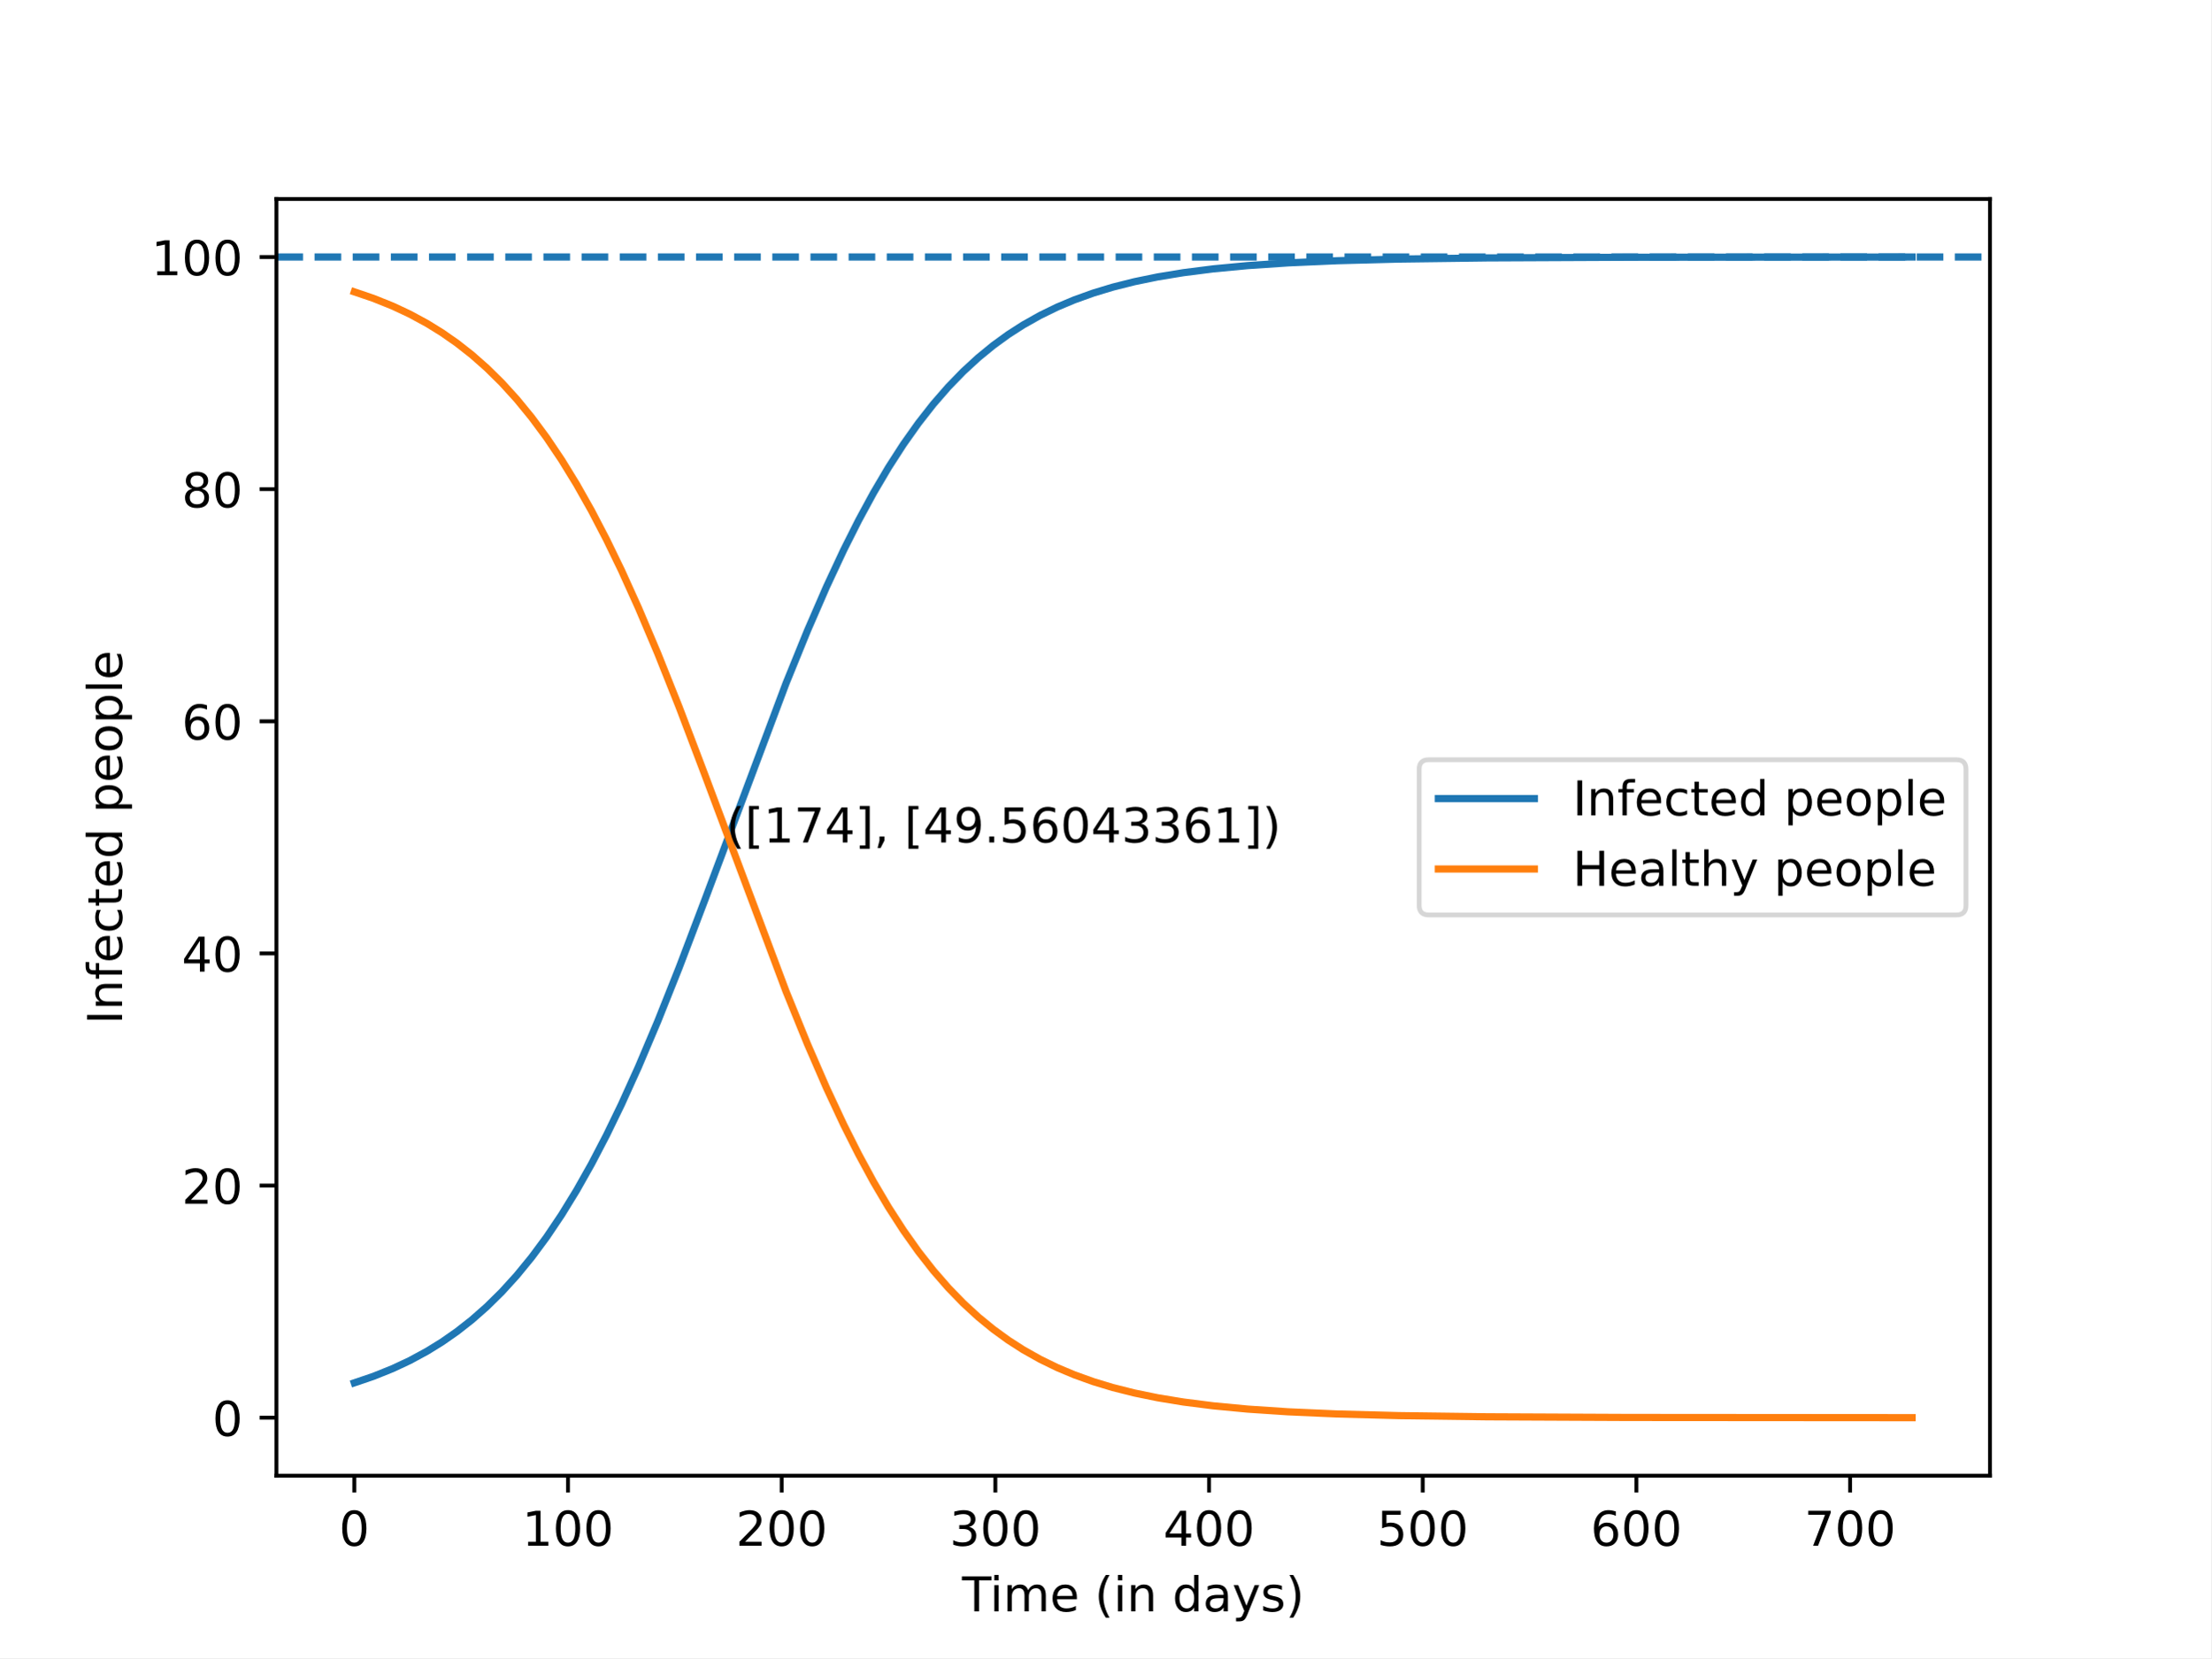
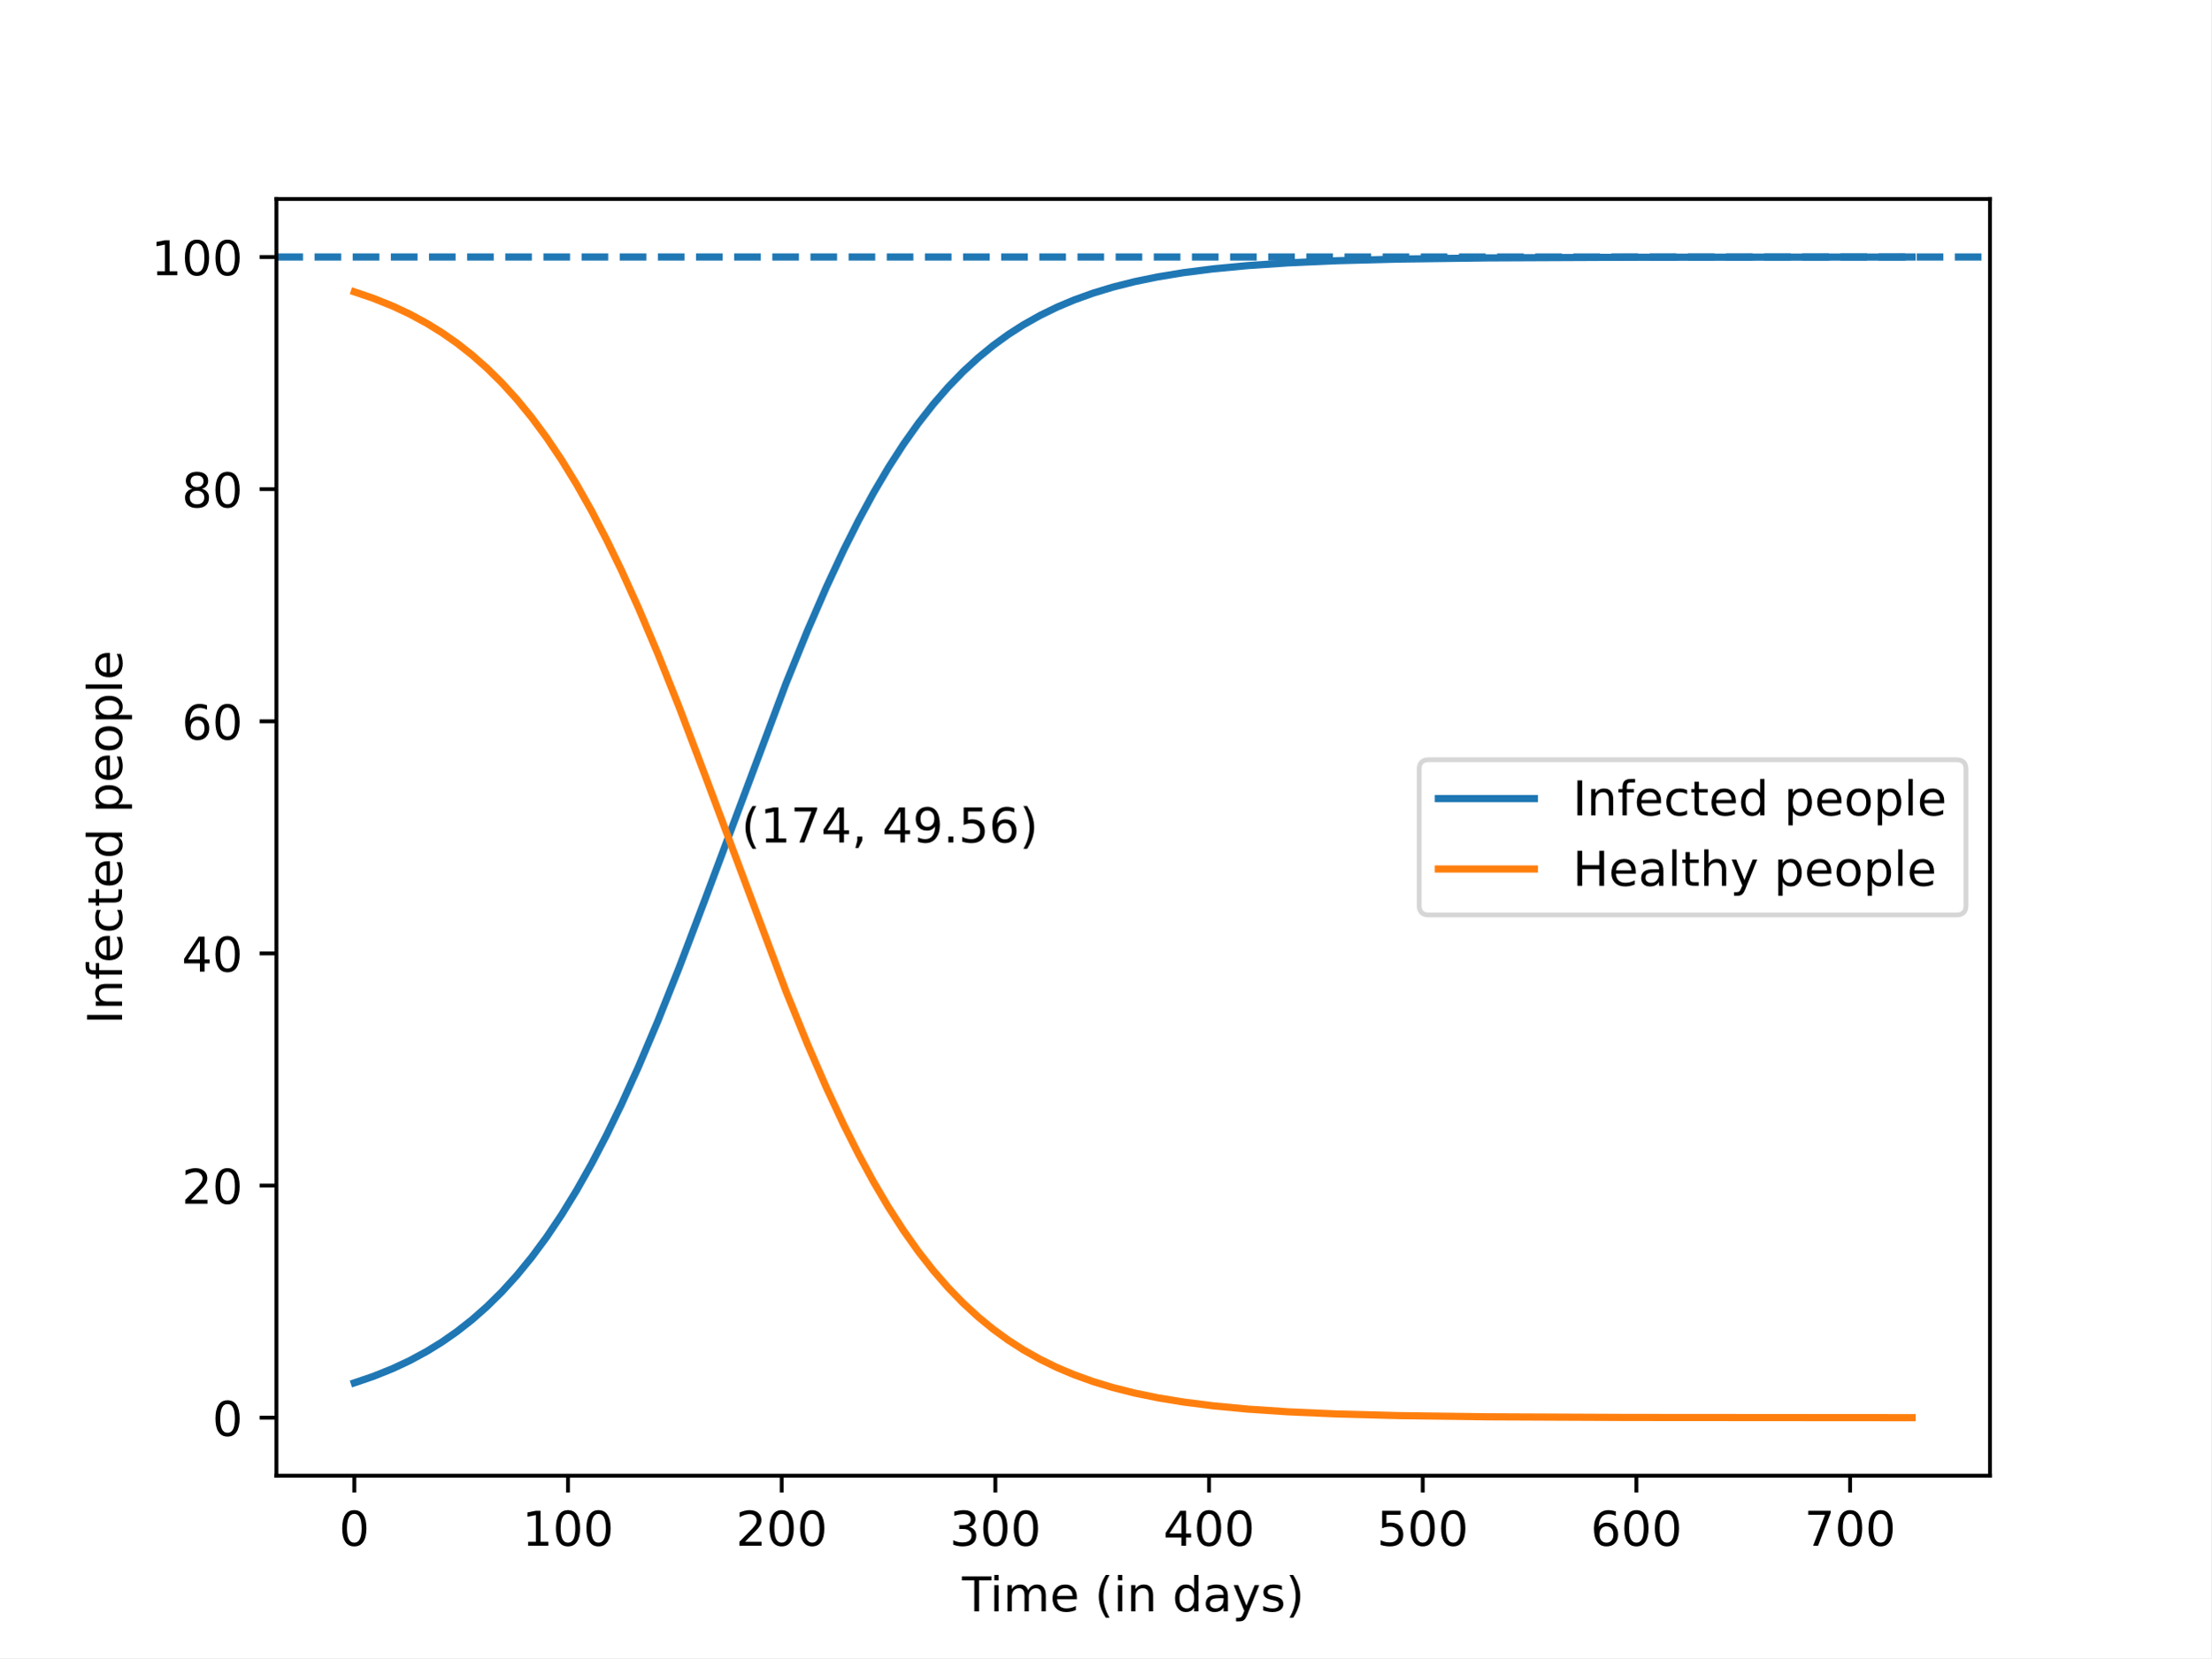
<svg xmlns="http://www.w3.org/2000/svg" xmlns:xlink="http://www.w3.org/1999/xlink" width="460.8pt" height="345.6pt" viewBox="0 0 460.8 345.6" version="1.1">
  <defs>
    <style type="text/css">*{stroke-linejoin: round; stroke-linecap: butt}</style>
  </defs>
  <g id="figure_1">
    <g id="patch_1">
      <path d="M 0 345.6  L 460.8 345.6  L 460.8 0  L 0 0  z " style="fill: #ffffff" />
    </g>
    <g id="axes_1">
      <g id="patch_2">
        <path d="M 57.6 307.584  L 414.72 307.584  L 414.72 41.472  L 57.6 41.472  z " style="fill: #ffffff" />
      </g>
      <g id="matplotlib.axis_1">
        <g id="xtick_1">
          <g id="line2d_1">
            <defs>
-               <path id="m179d203710" d="M 0 0  L 0 3.5  " style="stroke: #000000; stroke-width: 0.8" />
+               <path id="m754ec88fe6" d="M 0 0  L 0 3.5  " style="stroke: #000000; stroke-width: 0.8" />
            </defs>
            <g>
-               <use xlink:href="#m179d203710" x="73.833" y="307.584" style="stroke: #000000; stroke-width: 0.8" />
+               <use xlink:href="#m754ec88fe6" x="73.833" y="307.584" style="stroke: #000000; stroke-width: 0.8" />
            </g>
          </g>
          <g id="text_1">
            <g transform="translate(70.65148 322.1824) scale(0.1 -0.1)">
              <defs>
                <path id="DejaVuSans-30" d="M 2034 4250  Q 1547 4250 1301 3770  Q 1056 3291 1056 2328  Q 1056 1369 1301 889  Q 1547 409 2034 409  Q 2525 409 2770 889  Q 3016 1369 3016 2328  Q 3016 3291 2770 3770  Q 2525 4250 2034 4250  z M 2034 4750  Q 2819 4750 3233 4129  Q 3647 3509 3647 2328  Q 3647 1150 3233 529  Q 2819 -91 2034 -91  Q 1250 -91 836 529  Q 422 1150 422 2328  Q 422 3509 836 4129  Q 1250 4750 2034 4750  z " transform="scale(0.015625)" />
              </defs>
              <use xlink:href="#DejaVuSans-30" />
            </g>
          </g>
        </g>
        <g id="xtick_2">
          <g id="line2d_2">
            <g>
-               <use xlink:href="#m179d203710" x="118.367" y="307.584" style="stroke: #000000; stroke-width: 0.8" />
+               <use xlink:href="#m754ec88fe6" x="118.367" y="307.584" style="stroke: #000000; stroke-width: 0.8" />
            </g>
          </g>
          <g id="text_2">
            <g transform="translate(108.8232 322.1824) scale(0.1 -0.1)">
              <defs>
                <path id="DejaVuSans-31" d="M 794 531  L 1825 531  L 1825 4091  L 703 3866  L 703 4441  L 1819 4666  L 2450 4666  L 2450 531  L 3481 531  L 3481 0  L 794 0  L 794 531  z " transform="scale(0.015625)" />
              </defs>
              <use xlink:href="#DejaVuSans-31" />
              <use xlink:href="#DejaVuSans-30" x="63.623" />
              <use xlink:href="#DejaVuSans-30" x="127.246" />
            </g>
          </g>
        </g>
        <g id="xtick_3">
          <g id="line2d_3">
            <g>
-               <use xlink:href="#m179d203710" x="162.901" y="307.584" style="stroke: #000000; stroke-width: 0.8" />
+               <use xlink:href="#m754ec88fe6" x="162.901" y="307.584" style="stroke: #000000; stroke-width: 0.8" />
            </g>
          </g>
          <g id="text_3">
            <g transform="translate(153.3574 322.1824) scale(0.1 -0.1)">
              <defs>
                <path id="DejaVuSans-32" d="M 1228 531  L 3431 531  L 3431 0  L 469 0  L 469 531  Q 828 903 1448 1529  Q 2069 2156 2228 2338  Q 2531 2678 2651 2914  Q 2772 3150 2772 3378  Q 2772 3750 2511 3984  Q 2250 4219 1831 4219  Q 1534 4219 1204 4116  Q 875 4013 500 3803  L 500 4441  Q 881 4594 1212 4672  Q 1544 4750 1819 4750  Q 2544 4750 2975 4387  Q 3406 4025 3406 3419  Q 3406 3131 3298 2873  Q 3191 2616 2906 2266  Q 2828 2175 2409 1742  Q 1991 1309 1228 531  z " transform="scale(0.015625)" />
              </defs>
              <use xlink:href="#DejaVuSans-32" />
              <use xlink:href="#DejaVuSans-30" x="63.623" />
              <use xlink:href="#DejaVuSans-30" x="127.246" />
            </g>
          </g>
        </g>
        <g id="xtick_4">
          <g id="line2d_4">
            <g>
-               <use xlink:href="#m179d203710" x="207.435" y="307.584" style="stroke: #000000; stroke-width: 0.8" />
+               <use xlink:href="#m754ec88fe6" x="207.435" y="307.584" style="stroke: #000000; stroke-width: 0.8" />
            </g>
          </g>
          <g id="text_4">
            <g transform="translate(197.8917 322.1824) scale(0.1 -0.1)">
              <defs>
                <path id="DejaVuSans-33" d="M 2597 2516  Q 3050 2419 3304 2112  Q 3559 1806 3559 1356  Q 3559 666 3084 287  Q 2609 -91 1734 -91  Q 1441 -91 1130 -33  Q 819 25 488 141  L 488 750  Q 750 597 1062 519  Q 1375 441 1716 441  Q 2309 441 2620 675  Q 2931 909 2931 1356  Q 2931 1769 2642 2001  Q 2353 2234 1838 2234  L 1294 2234  L 1294 2753  L 1863 2753  Q 2328 2753 2575 2939  Q 2822 3125 2822 3475  Q 2822 3834 2567 4026  Q 2313 4219 1838 4219  Q 1578 4219 1281 4162  Q 984 4106 628 3988  L 628 4550  Q 988 4650 1302 4700  Q 1616 4750 1894 4750  Q 2613 4750 3031 4423  Q 3450 4097 3450 3541  Q 3450 3153 3228 2886  Q 3006 2619 2597 2516  z " transform="scale(0.015625)" />
              </defs>
              <use xlink:href="#DejaVuSans-33" />
              <use xlink:href="#DejaVuSans-30" x="63.623" />
              <use xlink:href="#DejaVuSans-30" x="127.246" />
            </g>
          </g>
        </g>
        <g id="xtick_5">
          <g id="line2d_5">
            <g>
-               <use xlink:href="#m179d203710" x="251.97" y="307.584" style="stroke: #000000; stroke-width: 0.8" />
+               <use xlink:href="#m754ec88fe6" x="251.97" y="307.584" style="stroke: #000000; stroke-width: 0.8" />
            </g>
          </g>
          <g id="text_5">
            <g transform="translate(242.4259 322.1824) scale(0.1 -0.1)">
              <defs>
                <path id="DejaVuSans-34" d="M 2419 4116  L 825 1625  L 2419 1625  L 2419 4116  z M 2253 4666  L 3047 4666  L 3047 1625  L 3713 1625  L 3713 1100  L 3047 1100  L 3047 0  L 2419 0  L 2419 1100  L 313 1100  L 313 1709  L 2253 4666  z " transform="scale(0.015625)" />
              </defs>
              <use xlink:href="#DejaVuSans-34" />
              <use xlink:href="#DejaVuSans-30" x="63.623" />
              <use xlink:href="#DejaVuSans-30" x="127.246" />
            </g>
          </g>
        </g>
        <g id="xtick_6">
          <g id="line2d_6">
            <g>
-               <use xlink:href="#m179d203710" x="296.504" y="307.584" style="stroke: #000000; stroke-width: 0.8" />
+               <use xlink:href="#m754ec88fe6" x="296.504" y="307.584" style="stroke: #000000; stroke-width: 0.8" />
            </g>
          </g>
          <g id="text_6">
            <g transform="translate(286.9601 322.1824) scale(0.1 -0.1)">
              <defs>
                <path id="DejaVuSans-35" d="M 691 4666  L 3169 4666  L 3169 4134  L 1269 4134  L 1269 2991  Q 1406 3038 1543 3061  Q 1681 3084 1819 3084  Q 2600 3084 3056 2656  Q 3513 2228 3513 1497  Q 3513 744 3044 326  Q 2575 -91 1722 -91  Q 1428 -91 1123 -41  Q 819 9 494 109  L 494 744  Q 775 591 1075 516  Q 1375 441 1709 441  Q 2250 441 2565 725  Q 2881 1009 2881 1497  Q 2881 1984 2565 2268  Q 2250 2553 1709 2553  Q 1456 2553 1204 2497  Q 953 2441 691 2322  L 691 4666  z " transform="scale(0.015625)" />
              </defs>
              <use xlink:href="#DejaVuSans-35" />
              <use xlink:href="#DejaVuSans-30" x="63.623" />
              <use xlink:href="#DejaVuSans-30" x="127.246" />
            </g>
          </g>
        </g>
        <g id="xtick_7">
          <g id="line2d_7">
            <g>
-               <use xlink:href="#m179d203710" x="341.038" y="307.584" style="stroke: #000000; stroke-width: 0.8" />
+               <use xlink:href="#m754ec88fe6" x="341.038" y="307.584" style="stroke: #000000; stroke-width: 0.8" />
            </g>
          </g>
          <g id="text_7">
            <g transform="translate(331.4944 322.1824) scale(0.1 -0.1)">
              <defs>
                <path id="DejaVuSans-36" d="M 2113 2584  Q 1688 2584 1439 2293  Q 1191 2003 1191 1497  Q 1191 994 1439 701  Q 1688 409 2113 409  Q 2538 409 2786 701  Q 3034 994 3034 1497  Q 3034 2003 2786 2293  Q 2538 2584 2113 2584  z M 3366 4563  L 3366 3988  Q 3128 4100 2886 4159  Q 2644 4219 2406 4219  Q 1781 4219 1451 3797  Q 1122 3375 1075 2522  Q 1259 2794 1537 2939  Q 1816 3084 2150 3084  Q 2853 3084 3261 2657  Q 3669 2231 3669 1497  Q 3669 778 3244 343  Q 2819 -91 2113 -91  Q 1303 -91 875 529  Q 447 1150 447 2328  Q 447 3434 972 4092  Q 1497 4750 2381 4750  Q 2619 4750 2861 4703  Q 3103 4656 3366 4563  z " transform="scale(0.015625)" />
              </defs>
              <use xlink:href="#DejaVuSans-36" />
              <use xlink:href="#DejaVuSans-30" x="63.623" />
              <use xlink:href="#DejaVuSans-30" x="127.246" />
            </g>
          </g>
        </g>
        <g id="xtick_8">
          <g id="line2d_8">
            <g>
-               <use xlink:href="#m179d203710" x="385.572" y="307.584" style="stroke: #000000; stroke-width: 0.8" />
+               <use xlink:href="#m754ec88fe6" x="385.572" y="307.584" style="stroke: #000000; stroke-width: 0.8" />
            </g>
          </g>
          <g id="text_8">
            <g transform="translate(376.0286 322.1824) scale(0.1 -0.1)">
              <defs>
                <path id="DejaVuSans-37" d="M 525 4666  L 3525 4666  L 3525 4397  L 1831 0  L 1172 0  L 2766 4134  L 525 4134  L 525 4666  z " transform="scale(0.015625)" />
              </defs>
              <use xlink:href="#DejaVuSans-37" />
              <use xlink:href="#DejaVuSans-30" x="63.623" />
              <use xlink:href="#DejaVuSans-30" x="127.246" />
            </g>
          </g>
        </g>
        <g id="text_9">
          <g transform="translate(200.4866 335.8606) scale(0.1 -0.1)">
            <defs>
              <path id="DejaVuSans-54" d="M -19 4666  L 3928 4666  L 3928 4134  L 2272 4134  L 2272 0  L 1638 0  L 1638 4134  L -19 4134  L -19 4666  z " transform="scale(0.015625)" />
              <path id="DejaVuSans-69" d="M 603 3500  L 1178 3500  L 1178 0  L 603 0  L 603 3500  z M 603 4863  L 1178 4863  L 1178 4134  L 603 4134  L 603 4863  z " transform="scale(0.015625)" />
              <path id="DejaVuSans-6d" d="M 3328 2828  Q 3544 3216 3844 3400  Q 4144 3584 4550 3584  Q 5097 3584 5394 3201  Q 5691 2819 5691 2113  L 5691 0  L 5113 0  L 5113 2094  Q 5113 2597 4934 2840  Q 4756 3084 4391 3084  Q 3944 3084 3684 2787  Q 3425 2491 3425 1978  L 3425 0  L 2847 0  L 2847 2094  Q 2847 2600 2669 2842  Q 2491 3084 2119 3084  Q 1678 3084 1418 2786  Q 1159 2488 1159 1978  L 1159 0  L 581 0  L 581 3500  L 1159 3500  L 1159 2956  Q 1356 3278 1631 3431  Q 1906 3584 2284 3584  Q 2666 3584 2933 3390  Q 3200 3197 3328 2828  z " transform="scale(0.015625)" />
              <path id="DejaVuSans-65" d="M 3597 1894  L 3597 1613  L 953 1613  Q 991 1019 1311 708  Q 1631 397 2203 397  Q 2534 397 2845 478  Q 3156 559 3463 722  L 3463 178  Q 3153 47 2828 -22  Q 2503 -91 2169 -91  Q 1331 -91 842 396  Q 353 884 353 1716  Q 353 2575 817 3079  Q 1281 3584 2069 3584  Q 2775 3584 3186 3129  Q 3597 2675 3597 1894  z M 3022 2063  Q 3016 2534 2758 2815  Q 2500 3097 2075 3097  Q 1594 3097 1305 2825  Q 1016 2553 972 2059  L 3022 2063  z " transform="scale(0.015625)" />
              <path id="DejaVuSans-20" transform="scale(0.015625)" />
              <path id="DejaVuSans-28" d="M 1984 4856  Q 1566 4138 1362 3434  Q 1159 2731 1159 2009  Q 1159 1288 1364 580  Q 1569 -128 1984 -844  L 1484 -844  Q 1016 -109 783 600  Q 550 1309 550 2009  Q 550 2706 781 3412  Q 1013 4119 1484 4856  L 1984 4856  z " transform="scale(0.015625)" />
              <path id="DejaVuSans-6e" d="M 3513 2113  L 3513 0  L 2938 0  L 2938 2094  Q 2938 2591 2744 2837  Q 2550 3084 2163 3084  Q 1697 3084 1428 2787  Q 1159 2491 1159 1978  L 1159 0  L 581 0  L 581 3500  L 1159 3500  L 1159 2956  Q 1366 3272 1645 3428  Q 1925 3584 2291 3584  Q 2894 3584 3203 3211  Q 3513 2838 3513 2113  z " transform="scale(0.015625)" />
              <path id="DejaVuSans-64" d="M 2906 2969  L 2906 4863  L 3481 4863  L 3481 0  L 2906 0  L 2906 525  Q 2725 213 2448 61  Q 2172 -91 1784 -91  Q 1150 -91 751 415  Q 353 922 353 1747  Q 353 2572 751 3078  Q 1150 3584 1784 3584  Q 2172 3584 2448 3432  Q 2725 3281 2906 2969  z M 947 1747  Q 947 1113 1208 752  Q 1469 391 1925 391  Q 2381 391 2643 752  Q 2906 1113 2906 1747  Q 2906 2381 2643 2742  Q 2381 3103 1925 3103  Q 1469 3103 1208 2742  Q 947 2381 947 1747  z " transform="scale(0.015625)" />
              <path id="DejaVuSans-61" d="M 2194 1759  Q 1497 1759 1228 1600  Q 959 1441 959 1056  Q 959 750 1161 570  Q 1363 391 1709 391  Q 2188 391 2477 730  Q 2766 1069 2766 1631  L 2766 1759  L 2194 1759  z M 3341 1997  L 3341 0  L 2766 0  L 2766 531  Q 2569 213 2275 61  Q 1981 -91 1556 -91  Q 1019 -91 701 211  Q 384 513 384 1019  Q 384 1609 779 1909  Q 1175 2209 1959 2209  L 2766 2209  L 2766 2266  Q 2766 2663 2505 2880  Q 2244 3097 1772 3097  Q 1472 3097 1187 3025  Q 903 2953 641 2809  L 641 3341  Q 956 3463 1253 3523  Q 1550 3584 1831 3584  Q 2591 3584 2966 3190  Q 3341 2797 3341 1997  z " transform="scale(0.015625)" />
              <path id="DejaVuSans-79" d="M 2059 -325  Q 1816 -950 1584 -1140  Q 1353 -1331 966 -1331  L 506 -1331  L 506 -850  L 844 -850  Q 1081 -850 1212 -737  Q 1344 -625 1503 -206  L 1606 56  L 191 3500  L 800 3500  L 1894 763  L 2988 3500  L 3597 3500  L 2059 -325  z " transform="scale(0.015625)" />
              <path id="DejaVuSans-73" d="M 2834 3397  L 2834 2853  Q 2591 2978 2328 3040  Q 2066 3103 1784 3103  Q 1356 3103 1142 2972  Q 928 2841 928 2578  Q 928 2378 1081 2264  Q 1234 2150 1697 2047  L 1894 2003  Q 2506 1872 2764 1633  Q 3022 1394 3022 966  Q 3022 478 2636 193  Q 2250 -91 1575 -91  Q 1294 -91 989 -36  Q 684 19 347 128  L 347 722  Q 666 556 975 473  Q 1284 391 1588 391  Q 1994 391 2212 530  Q 2431 669 2431 922  Q 2431 1156 2273 1281  Q 2116 1406 1581 1522  L 1381 1569  Q 847 1681 609 1914  Q 372 2147 372 2553  Q 372 3047 722 3315  Q 1072 3584 1716 3584  Q 2034 3584 2315 3537  Q 2597 3491 2834 3397  z " transform="scale(0.015625)" />
              <path id="DejaVuSans-29" d="M 513 4856  L 1013 4856  Q 1481 4119 1714 3412  Q 1947 2706 1947 2009  Q 1947 1309 1714 600  Q 1481 -109 1013 -844  L 513 -844  Q 928 -128 1133 580  Q 1338 1288 1338 2009  Q 1338 2731 1133 3434  Q 928 4138 513 4856  z " transform="scale(0.015625)" />
            </defs>
            <use xlink:href="#DejaVuSans-54" />
            <use xlink:href="#DejaVuSans-69" x="57.959" />
            <use xlink:href="#DejaVuSans-6d" x="85.742" />
            <use xlink:href="#DejaVuSans-65" x="183.154" />
            <use xlink:href="#DejaVuSans-20" x="244.678" />
            <use xlink:href="#DejaVuSans-28" x="276.465" />
            <use xlink:href="#DejaVuSans-69" x="315.479" />
            <use xlink:href="#DejaVuSans-6e" x="343.262" />
            <use xlink:href="#DejaVuSans-20" x="406.641" />
            <use xlink:href="#DejaVuSans-64" x="438.428" />
            <use xlink:href="#DejaVuSans-61" x="501.904" />
            <use xlink:href="#DejaVuSans-79" x="563.184" />
            <use xlink:href="#DejaVuSans-73" x="622.363" />
            <use xlink:href="#DejaVuSans-29" x="674.463" />
          </g>
        </g>
      </g>
      <g id="matplotlib.axis_2">
        <g id="ytick_1">
          <g id="line2d_9">
            <defs>
-               <path id="m5af2a16efa" d="M 0 0  L -3.5 0  " style="stroke: #000000; stroke-width: 0.8" />
+               <path id="m22439279aa" d="M 0 0  L -3.5 0  " style="stroke: #000000; stroke-width: 0.8" />
            </defs>
            <g>
-               <use xlink:href="#m5af2a16efa" x="57.6" y="295.491" style="stroke: #000000; stroke-width: 0.8" />
+               <use xlink:href="#m22439279aa" x="57.6" y="295.491" style="stroke: #000000; stroke-width: 0.8" />
            </g>
          </g>
          <g id="text_10">
            <g transform="translate(44.2375 299.2906) scale(0.1 -0.1)">
              <use xlink:href="#DejaVuSans-30" />
            </g>
          </g>
        </g>
        <g id="ytick_2">
          <g id="line2d_10">
            <g>
-               <use xlink:href="#m5af2a16efa" x="57.6" y="247.106" style="stroke: #000000; stroke-width: 0.8" />
+               <use xlink:href="#m22439279aa" x="57.6" y="247.106" style="stroke: #000000; stroke-width: 0.8" />
            </g>
          </g>
          <g id="text_11">
            <g transform="translate(37.875 250.9052) scale(0.1 -0.1)">
              <use xlink:href="#DejaVuSans-32" />
              <use xlink:href="#DejaVuSans-30" x="63.623" />
            </g>
          </g>
        </g>
        <g id="ytick_3">
          <g id="line2d_11">
            <g>
-               <use xlink:href="#m5af2a16efa" x="57.6" y="198.721" style="stroke: #000000; stroke-width: 0.8" />
+               <use xlink:href="#m22439279aa" x="57.6" y="198.721" style="stroke: #000000; stroke-width: 0.8" />
            </g>
          </g>
          <g id="text_12">
            <g transform="translate(37.875 202.5199) scale(0.1 -0.1)">
              <use xlink:href="#DejaVuSans-34" />
              <use xlink:href="#DejaVuSans-30" x="63.623" />
            </g>
          </g>
        </g>
        <g id="ytick_4">
          <g id="line2d_12">
            <g>
-               <use xlink:href="#m5af2a16efa" x="57.6" y="150.335" style="stroke: #000000; stroke-width: 0.8" />
+               <use xlink:href="#m22439279aa" x="57.6" y="150.335" style="stroke: #000000; stroke-width: 0.8" />
            </g>
          </g>
          <g id="text_13">
            <g transform="translate(37.875 154.1345) scale(0.1 -0.1)">
              <use xlink:href="#DejaVuSans-36" />
              <use xlink:href="#DejaVuSans-30" x="63.623" />
            </g>
          </g>
        </g>
        <g id="ytick_5">
          <g id="line2d_13">
            <g>
-               <use xlink:href="#m5af2a16efa" x="57.6" y="101.95" style="stroke: #000000; stroke-width: 0.8" />
+               <use xlink:href="#m22439279aa" x="57.6" y="101.95" style="stroke: #000000; stroke-width: 0.8" />
            </g>
          </g>
          <g id="text_14">
            <g transform="translate(37.875 105.7492) scale(0.1 -0.1)">
              <defs>
                <path id="DejaVuSans-38" d="M 2034 2216  Q 1584 2216 1326 1975  Q 1069 1734 1069 1313  Q 1069 891 1326 650  Q 1584 409 2034 409  Q 2484 409 2743 651  Q 3003 894 3003 1313  Q 3003 1734 2745 1975  Q 2488 2216 2034 2216  z M 1403 2484  Q 997 2584 770 2862  Q 544 3141 544 3541  Q 544 4100 942 4425  Q 1341 4750 2034 4750  Q 2731 4750 3128 4425  Q 3525 4100 3525 3541  Q 3525 3141 3298 2862  Q 3072 2584 2669 2484  Q 3125 2378 3379 2068  Q 3634 1759 3634 1313  Q 3634 634 3220 271  Q 2806 -91 2034 -91  Q 1263 -91 848 271  Q 434 634 434 1313  Q 434 1759 690 2068  Q 947 2378 1403 2484  z M 1172 3481  Q 1172 3119 1398 2916  Q 1625 2713 2034 2713  Q 2441 2713 2670 2916  Q 2900 3119 2900 3481  Q 2900 3844 2670 4047  Q 2441 4250 2034 4250  Q 1625 4250 1398 4047  Q 1172 3844 1172 3481  z " transform="scale(0.015625)" />
              </defs>
              <use xlink:href="#DejaVuSans-38" />
              <use xlink:href="#DejaVuSans-30" x="63.623" />
            </g>
          </g>
        </g>
        <g id="ytick_6">
          <g id="line2d_14">
            <g>
-               <use xlink:href="#m5af2a16efa" x="57.6" y="53.565" style="stroke: #000000; stroke-width: 0.8" />
+               <use xlink:href="#m22439279aa" x="57.6" y="53.565" style="stroke: #000000; stroke-width: 0.8" />
            </g>
          </g>
          <g id="text_15">
            <g transform="translate(31.5125 57.36385) scale(0.1 -0.1)">
              <use xlink:href="#DejaVuSans-31" />
              <use xlink:href="#DejaVuSans-30" x="63.623" />
              <use xlink:href="#DejaVuSans-30" x="127.246" />
            </g>
          </g>
        </g>
        <g id="text_16">
          <g transform="translate(25.43281 213.5077) rotate(-90) scale(0.1 -0.1)">
            <defs>
              <path id="DejaVuSans-49" d="M 628 4666  L 1259 4666  L 1259 0  L 628 0  L 628 4666  z " transform="scale(0.015625)" />
              <path id="DejaVuSans-66" d="M 2375 4863  L 2375 4384  L 1825 4384  Q 1516 4384 1395 4259  Q 1275 4134 1275 3809  L 1275 3500  L 2222 3500  L 2222 3053  L 1275 3053  L 1275 0  L 697 0  L 697 3053  L 147 3053  L 147 3500  L 697 3500  L 697 3744  Q 697 4328 969 4595  Q 1241 4863 1831 4863  L 2375 4863  z " transform="scale(0.015625)" />
              <path id="DejaVuSans-63" d="M 3122 3366  L 3122 2828  Q 2878 2963 2633 3030  Q 2388 3097 2138 3097  Q 1578 3097 1268 2742  Q 959 2388 959 1747  Q 959 1106 1268 751  Q 1578 397 2138 397  Q 2388 397 2633 464  Q 2878 531 3122 666  L 3122 134  Q 2881 22 2623 -34  Q 2366 -91 2075 -91  Q 1284 -91 818 406  Q 353 903 353 1747  Q 353 2603 823 3093  Q 1294 3584 2113 3584  Q 2378 3584 2631 3529  Q 2884 3475 3122 3366  z " transform="scale(0.015625)" />
              <path id="DejaVuSans-74" d="M 1172 4494  L 1172 3500  L 2356 3500  L 2356 3053  L 1172 3053  L 1172 1153  Q 1172 725 1289 603  Q 1406 481 1766 481  L 2356 481  L 2356 0  L 1766 0  Q 1100 0 847 248  Q 594 497 594 1153  L 594 3053  L 172 3053  L 172 3500  L 594 3500  L 594 4494  L 1172 4494  z " transform="scale(0.015625)" />
              <path id="DejaVuSans-70" d="M 1159 525  L 1159 -1331  L 581 -1331  L 581 3500  L 1159 3500  L 1159 2969  Q 1341 3281 1617 3432  Q 1894 3584 2278 3584  Q 2916 3584 3314 3078  Q 3713 2572 3713 1747  Q 3713 922 3314 415  Q 2916 -91 2278 -91  Q 1894 -91 1617 61  Q 1341 213 1159 525  z M 3116 1747  Q 3116 2381 2855 2742  Q 2594 3103 2138 3103  Q 1681 3103 1420 2742  Q 1159 2381 1159 1747  Q 1159 1113 1420 752  Q 1681 391 2138 391  Q 2594 391 2855 752  Q 3116 1113 3116 1747  z " transform="scale(0.015625)" />
              <path id="DejaVuSans-6f" d="M 1959 3097  Q 1497 3097 1228 2736  Q 959 2375 959 1747  Q 959 1119 1226 758  Q 1494 397 1959 397  Q 2419 397 2687 759  Q 2956 1122 2956 1747  Q 2956 2369 2687 2733  Q 2419 3097 1959 3097  z M 1959 3584  Q 2709 3584 3137 3096  Q 3566 2609 3566 1747  Q 3566 888 3137 398  Q 2709 -91 1959 -91  Q 1206 -91 779 398  Q 353 888 353 1747  Q 353 2609 779 3096  Q 1206 3584 1959 3584  z " transform="scale(0.015625)" />
              <path id="DejaVuSans-6c" d="M 603 4863  L 1178 4863  L 1178 0  L 603 0  L 603 4863  z " transform="scale(0.015625)" />
            </defs>
            <use xlink:href="#DejaVuSans-49" />
            <use xlink:href="#DejaVuSans-6e" x="29.492" />
            <use xlink:href="#DejaVuSans-66" x="92.871" />
            <use xlink:href="#DejaVuSans-65" x="128.076" />
            <use xlink:href="#DejaVuSans-63" x="189.6" />
            <use xlink:href="#DejaVuSans-74" x="244.58" />
            <use xlink:href="#DejaVuSans-65" x="283.789" />
            <use xlink:href="#DejaVuSans-64" x="345.312" />
            <use xlink:href="#DejaVuSans-20" x="408.789" />
            <use xlink:href="#DejaVuSans-70" x="440.576" />
            <use xlink:href="#DejaVuSans-65" x="504.053" />
            <use xlink:href="#DejaVuSans-6f" x="565.576" />
            <use xlink:href="#DejaVuSans-70" x="626.758" />
            <use xlink:href="#DejaVuSans-6c" x="690.234" />
            <use xlink:href="#DejaVuSans-65" x="718.018" />
          </g>
        </g>
      </g>
      <g id="line2d_15">
-         <path d="M 73.833 288.234  L 77.841 286.867  L 81.849 285.254  L 85.412 283.582  L 88.974 281.653  L 92.092 279.726  L 95.209 277.553  L 98.327 275.107  L 101.444 272.36  L 104.561 269.287  L 107.679 265.86  L 110.796 262.052  L 113.914 257.841  L 117.031 253.206  L 120.148 248.129  L 123.266 242.603  L 126.383 236.623  L 129.501 230.198  L 133.063 222.332  L 137.071 212.868  L 141.525 201.7  L 146.869 187.629  L 163.792 142.463  L 168.245 131.509  L 172.253 122.284  L 175.816 114.656  L 178.934 108.456  L 182.051 102.711  L 185.168 97.424  L 188.286 92.589  L 191.403 88.192  L 194.52 84.214  L 197.638 80.633  L 200.755 77.421  L 203.873 74.553  L 206.99 72  L 210.107 69.735  L 213.225 67.729  L 216.788 65.724  L 220.35 63.989  L 223.913 62.492  L 227.921 61.054  L 231.929 59.842  L 236.383 58.719  L 241.281 57.71  L 246.626 56.83  L 252.86 56.034  L 259.986 55.357  L 268.447 54.788  L 278.69 54.335  L 291.605 53.994  L 309.864 53.752  L 339.257 53.614  L 398.487 53.568  L 398.487 53.568  " clip-path="url(#padc3a3e2a1)" style="fill: none; stroke: #1f77b4; stroke-width: 1.5; stroke-linecap: square" />
+         <path d="M 73.833 288.234  L 77.841 286.867  L 81.849 285.254  L 85.412 283.582  L 88.974 281.653  L 92.092 279.726  L 95.209 277.553  L 98.327 275.107  L 101.444 272.36  L 104.561 269.287  L 107.679 265.86  L 110.796 262.052  L 113.914 257.841  L 117.031 253.206  L 120.148 248.129  L 123.266 242.603  L 126.383 236.623  L 129.501 230.198  L 133.063 222.332  L 137.071 212.868  L 141.525 201.7  L 146.869 187.629  L 163.792 142.463  L 168.245 131.509  L 172.253 122.284  L 175.816 114.656  L 178.934 108.456  L 182.051 102.711  L 185.168 97.424  L 188.286 92.589  L 191.403 88.192  L 194.52 84.214  L 197.638 80.633  L 200.755 77.421  L 203.873 74.553  L 206.99 72  L 210.107 69.735  L 213.225 67.729  L 216.788 65.724  L 220.35 63.989  L 223.913 62.492  L 227.921 61.054  L 231.929 59.842  L 236.383 58.719  L 241.281 57.71  L 246.626 56.83  L 252.86 56.034  L 259.986 55.357  L 268.447 54.788  L 278.69 54.335  L 291.605 53.994  L 309.864 53.752  L 339.257 53.614  L 398.487 53.568  L 398.487 53.568  " clip-path="url(#p01b499b10c)" style="fill: none; stroke: #1f77b4; stroke-width: 1.5; stroke-linecap: square" />
      </g>
      <g id="line2d_16">
-         <path d="M 73.833 60.822  L 77.841 62.189  L 81.849 63.802  L 85.412 65.474  L 88.974 67.403  L 92.092 69.33  L 95.209 71.503  L 98.327 73.949  L 101.444 76.696  L 104.561 79.769  L 107.679 83.196  L 110.796 87.004  L 113.914 91.215  L 117.031 95.85  L 120.148 100.927  L 123.266 106.453  L 126.383 112.433  L 129.501 118.858  L 133.063 126.724  L 137.071 136.188  L 141.525 147.356  L 146.869 161.427  L 163.792 206.593  L 168.245 217.547  L 172.253 226.772  L 175.816 234.4  L 178.934 240.6  L 182.051 246.345  L 185.168 251.632  L 188.286 256.467  L 191.403 260.864  L 194.52 264.842  L 197.638 268.423  L 200.755 271.635  L 203.873 274.503  L 206.99 277.056  L 210.107 279.321  L 213.225 281.327  L 216.788 283.332  L 220.35 285.067  L 223.913 286.564  L 227.921 288.002  L 231.929 289.214  L 236.383 290.337  L 241.281 291.346  L 246.626 292.226  L 252.86 293.022  L 259.986 293.699  L 268.447 294.268  L 278.69 294.721  L 291.605 295.062  L 309.864 295.304  L 339.257 295.442  L 398.487 295.488  L 398.487 295.488  " clip-path="url(#padc3a3e2a1)" style="fill: none; stroke: #ff7f0e; stroke-width: 1.5; stroke-linecap: square" />
+         <path d="M 73.833 60.822  L 77.841 62.189  L 81.849 63.802  L 85.412 65.474  L 88.974 67.403  L 92.092 69.33  L 95.209 71.503  L 98.327 73.949  L 101.444 76.696  L 104.561 79.769  L 107.679 83.196  L 110.796 87.004  L 113.914 91.215  L 117.031 95.85  L 120.148 100.927  L 123.266 106.453  L 126.383 112.433  L 129.501 118.858  L 133.063 126.724  L 137.071 136.188  L 141.525 147.356  L 146.869 161.427  L 163.792 206.593  L 168.245 217.547  L 172.253 226.772  L 175.816 234.4  L 178.934 240.6  L 182.051 246.345  L 185.168 251.632  L 188.286 256.467  L 191.403 260.864  L 194.52 264.842  L 197.638 268.423  L 200.755 271.635  L 203.873 274.503  L 206.99 277.056  L 210.107 279.321  L 213.225 281.327  L 216.788 283.332  L 220.35 285.067  L 223.913 286.564  L 227.921 288.002  L 231.929 289.214  L 236.383 290.337  L 241.281 291.346  L 246.626 292.226  L 252.86 293.022  L 259.986 293.699  L 268.447 294.268  L 278.69 294.721  L 291.605 295.062  L 309.864 295.304  L 339.257 295.442  L 398.487 295.488  L 398.487 295.488  " clip-path="url(#p01b499b10c)" style="fill: none; stroke: #ff7f0e; stroke-width: 1.5; stroke-linecap: square" />
      </g>
      <g id="line2d_17">
-         <path d="M 57.6 53.568  L 414.72 53.568  " clip-path="url(#padc3a3e2a1)" style="fill: none; stroke-dasharray: 5.55,2.4; stroke-dashoffset: 0; stroke: #1f77b4; stroke-width: 1.5" />
+         <path d="M 57.6 53.568  L 414.72 53.568  " clip-path="url(#p01b499b10c)" style="fill: none; stroke-dasharray: 5.55,2.4; stroke-dashoffset: 0; stroke: #1f77b4; stroke-width: 1.5" />
      </g>
      <g id="patch_3">
        <path d="M 57.6 307.584  L 57.6 41.472  " style="fill: none; stroke: #000000; stroke-width: 0.8; stroke-linejoin: miter; stroke-linecap: square" />
      </g>
      <g id="patch_4">
        <path d="M 414.72 307.584  L 414.72 41.472  " style="fill: none; stroke: #000000; stroke-width: 0.8; stroke-linejoin: miter; stroke-linecap: square" />
      </g>
      <g id="patch_5">
        <path d="M 57.6 307.584  L 414.72 307.584  " style="fill: none; stroke: #000000; stroke-width: 0.8; stroke-linejoin: miter; stroke-linecap: square" />
      </g>
      <g id="patch_6">
        <path d="M 57.6 41.472  L 414.72 41.472  " style="fill: none; stroke: #000000; stroke-width: 0.8; stroke-linejoin: miter; stroke-linecap: square" />
      </g>
      <g id="text_17">
        <g transform="translate(151.3223 175.5914) scale(0.1 -0.1)">
          <defs>
-             <path id="DejaVuSans-5b" d="M 550 4863  L 1875 4863  L 1875 4416  L 1125 4416  L 1125 -397  L 1875 -397  L 1875 -844  L 550 -844  L 550 4863  z " transform="scale(0.015625)" />
-             <path id="DejaVuSans-5d" d="M 1947 4863  L 1947 -844  L 622 -844  L 622 -397  L 1369 -397  L 1369 4416  L 622 4416  L 622 4863  L 1947 4863  z " transform="scale(0.015625)" />
            <path id="DejaVuSans-2c" d="M 750 794  L 1409 794  L 1409 256  L 897 -744  L 494 -744  L 750 256  L 750 794  z " transform="scale(0.015625)" />
            <path id="DejaVuSans-39" d="M 703 97  L 703 672  Q 941 559 1184 500  Q 1428 441 1663 441  Q 2288 441 2617 861  Q 2947 1281 2994 2138  Q 2813 1869 2534 1725  Q 2256 1581 1919 1581  Q 1219 1581 811 2004  Q 403 2428 403 3163  Q 403 3881 828 4315  Q 1253 4750 1959 4750  Q 2769 4750 3195 4129  Q 3622 3509 3622 2328  Q 3622 1225 3098 567  Q 2575 -91 1691 -91  Q 1453 -91 1209 -44  Q 966 3 703 97  z M 1959 2075  Q 2384 2075 2632 2365  Q 2881 2656 2881 3163  Q 2881 3666 2632 3958  Q 2384 4250 1959 4250  Q 1534 4250 1286 3958  Q 1038 3666 1038 3163  Q 1038 2656 1286 2365  Q 1534 2075 1959 2075  z " transform="scale(0.015625)" />
            <path id="DejaVuSans-2e" d="M 684 794  L 1344 794  L 1344 0  L 684 0  L 684 794  z " transform="scale(0.015625)" />
          </defs>
-           <use xlink:href="#DejaVuSans-28" />
-           <use xlink:href="#DejaVuSans-5b" x="39.014" />
-           <use xlink:href="#DejaVuSans-31" x="78.027" />
-           <use xlink:href="#DejaVuSans-37" x="141.65" />
-           <use xlink:href="#DejaVuSans-34" x="205.273" />
-           <use xlink:href="#DejaVuSans-5d" x="268.896" />
-           <use xlink:href="#DejaVuSans-2c" x="307.91" />
-           <use xlink:href="#DejaVuSans-20" x="339.697" />
-           <use xlink:href="#DejaVuSans-5b" x="371.484" />
-           <use xlink:href="#DejaVuSans-34" x="410.498" />
-           <use xlink:href="#DejaVuSans-39" x="474.121" />
-           <use xlink:href="#DejaVuSans-2e" x="537.744" />
-           <use xlink:href="#DejaVuSans-35" x="569.531" />
-           <use xlink:href="#DejaVuSans-36" x="633.154" />
-           <use xlink:href="#DejaVuSans-30" x="696.777" />
-           <use xlink:href="#DejaVuSans-34" x="760.4" />
-           <use xlink:href="#DejaVuSans-33" x="824.023" />
-           <use xlink:href="#DejaVuSans-33" x="887.646" />
-           <use xlink:href="#DejaVuSans-36" x="951.27" />
-           <use xlink:href="#DejaVuSans-31" x="1014.893" />
-           <use xlink:href="#DejaVuSans-5d" x="1078.516" />
-           <use xlink:href="#DejaVuSans-29" x="1117.529" />
+           <use xlink:href="#DejaVuSans-20" />
+           <use xlink:href="#DejaVuSans-28" x="31.787" />
+           <use xlink:href="#DejaVuSans-31" x="70.801" />
+           <use xlink:href="#DejaVuSans-37" x="134.424" />
+           <use xlink:href="#DejaVuSans-34" x="198.047" />
+           <use xlink:href="#DejaVuSans-2c" x="261.67" />
+           <use xlink:href="#DejaVuSans-20" x="293.457" />
+           <use xlink:href="#DejaVuSans-34" x="325.244" />
+           <use xlink:href="#DejaVuSans-39" x="388.867" />
+           <use xlink:href="#DejaVuSans-2e" x="452.49" />
+           <use xlink:href="#DejaVuSans-35" x="484.277" />
+           <use xlink:href="#DejaVuSans-36" x="547.9" />
+           <use xlink:href="#DejaVuSans-29" x="611.523" />
        </g>
      </g>
      <g id="legend_1">
        <g id="patch_7">
          <path d="M 297.761 190.706  L 407.72 190.706  Q 409.72 190.706 409.72 188.706  L 409.72 160.35  Q 409.72 158.35 407.72 158.35  L 297.761 158.35  Q 295.761 158.35 295.761 160.35  L 295.761 188.706  Q 295.761 190.706 297.761 190.706  z " style="fill: #ffffff; opacity: 0.8; stroke: #cccccc; stroke-linejoin: miter" />
        </g>
        <g id="line2d_18">
          <path d="M 299.761 166.448  L 309.761 166.448  L 319.761 166.448  " style="fill: none; stroke: #1f77b4; stroke-width: 1.5; stroke-linecap: square" />
        </g>
        <g id="text_18">
          <g transform="translate(327.7606 169.9483) scale(0.1 -0.1)">
            <use xlink:href="#DejaVuSans-49" />
            <use xlink:href="#DejaVuSans-6e" x="29.492" />
            <use xlink:href="#DejaVuSans-66" x="92.871" />
            <use xlink:href="#DejaVuSans-65" x="128.076" />
            <use xlink:href="#DejaVuSans-63" x="189.6" />
            <use xlink:href="#DejaVuSans-74" x="244.58" />
            <use xlink:href="#DejaVuSans-65" x="283.789" />
            <use xlink:href="#DejaVuSans-64" x="345.312" />
            <use xlink:href="#DejaVuSans-20" x="408.789" />
            <use xlink:href="#DejaVuSans-70" x="440.576" />
            <use xlink:href="#DejaVuSans-65" x="504.053" />
            <use xlink:href="#DejaVuSans-6f" x="565.576" />
            <use xlink:href="#DejaVuSans-70" x="626.758" />
            <use xlink:href="#DejaVuSans-6c" x="690.234" />
            <use xlink:href="#DejaVuSans-65" x="718.018" />
          </g>
        </g>
        <g id="line2d_19">
          <path d="M 299.761 181.126  L 309.761 181.126  L 319.761 181.126  " style="fill: none; stroke: #ff7f0e; stroke-width: 1.5; stroke-linecap: square" />
        </g>
        <g id="text_19">
          <g transform="translate(327.7606 184.6264) scale(0.1 -0.1)">
            <defs>
              <path id="DejaVuSans-48" d="M 628 4666  L 1259 4666  L 1259 2753  L 3553 2753  L 3553 4666  L 4184 4666  L 4184 0  L 3553 0  L 3553 2222  L 1259 2222  L 1259 0  L 628 0  L 628 4666  z " transform="scale(0.015625)" />
              <path id="DejaVuSans-68" d="M 3513 2113  L 3513 0  L 2938 0  L 2938 2094  Q 2938 2591 2744 2837  Q 2550 3084 2163 3084  Q 1697 3084 1428 2787  Q 1159 2491 1159 1978  L 1159 0  L 581 0  L 581 4863  L 1159 4863  L 1159 2956  Q 1366 3272 1645 3428  Q 1925 3584 2291 3584  Q 2894 3584 3203 3211  Q 3513 2838 3513 2113  z " transform="scale(0.015625)" />
            </defs>
            <use xlink:href="#DejaVuSans-48" />
            <use xlink:href="#DejaVuSans-65" x="75.195" />
            <use xlink:href="#DejaVuSans-61" x="136.719" />
            <use xlink:href="#DejaVuSans-6c" x="197.998" />
            <use xlink:href="#DejaVuSans-74" x="225.781" />
            <use xlink:href="#DejaVuSans-68" x="264.99" />
            <use xlink:href="#DejaVuSans-79" x="328.369" />
            <use xlink:href="#DejaVuSans-20" x="387.549" />
            <use xlink:href="#DejaVuSans-70" x="419.336" />
            <use xlink:href="#DejaVuSans-65" x="482.812" />
            <use xlink:href="#DejaVuSans-6f" x="544.336" />
            <use xlink:href="#DejaVuSans-70" x="605.518" />
            <use xlink:href="#DejaVuSans-6c" x="668.994" />
            <use xlink:href="#DejaVuSans-65" x="696.777" />
          </g>
        </g>
      </g>
    </g>
  </g>
  <defs>
-     <clipPath id="padc3a3e2a1">
+     <clipPath id="p01b499b10c">
      <rect x="57.6" y="41.472" width="357.12" height="266.112" />
    </clipPath>
  </defs>
</svg>
